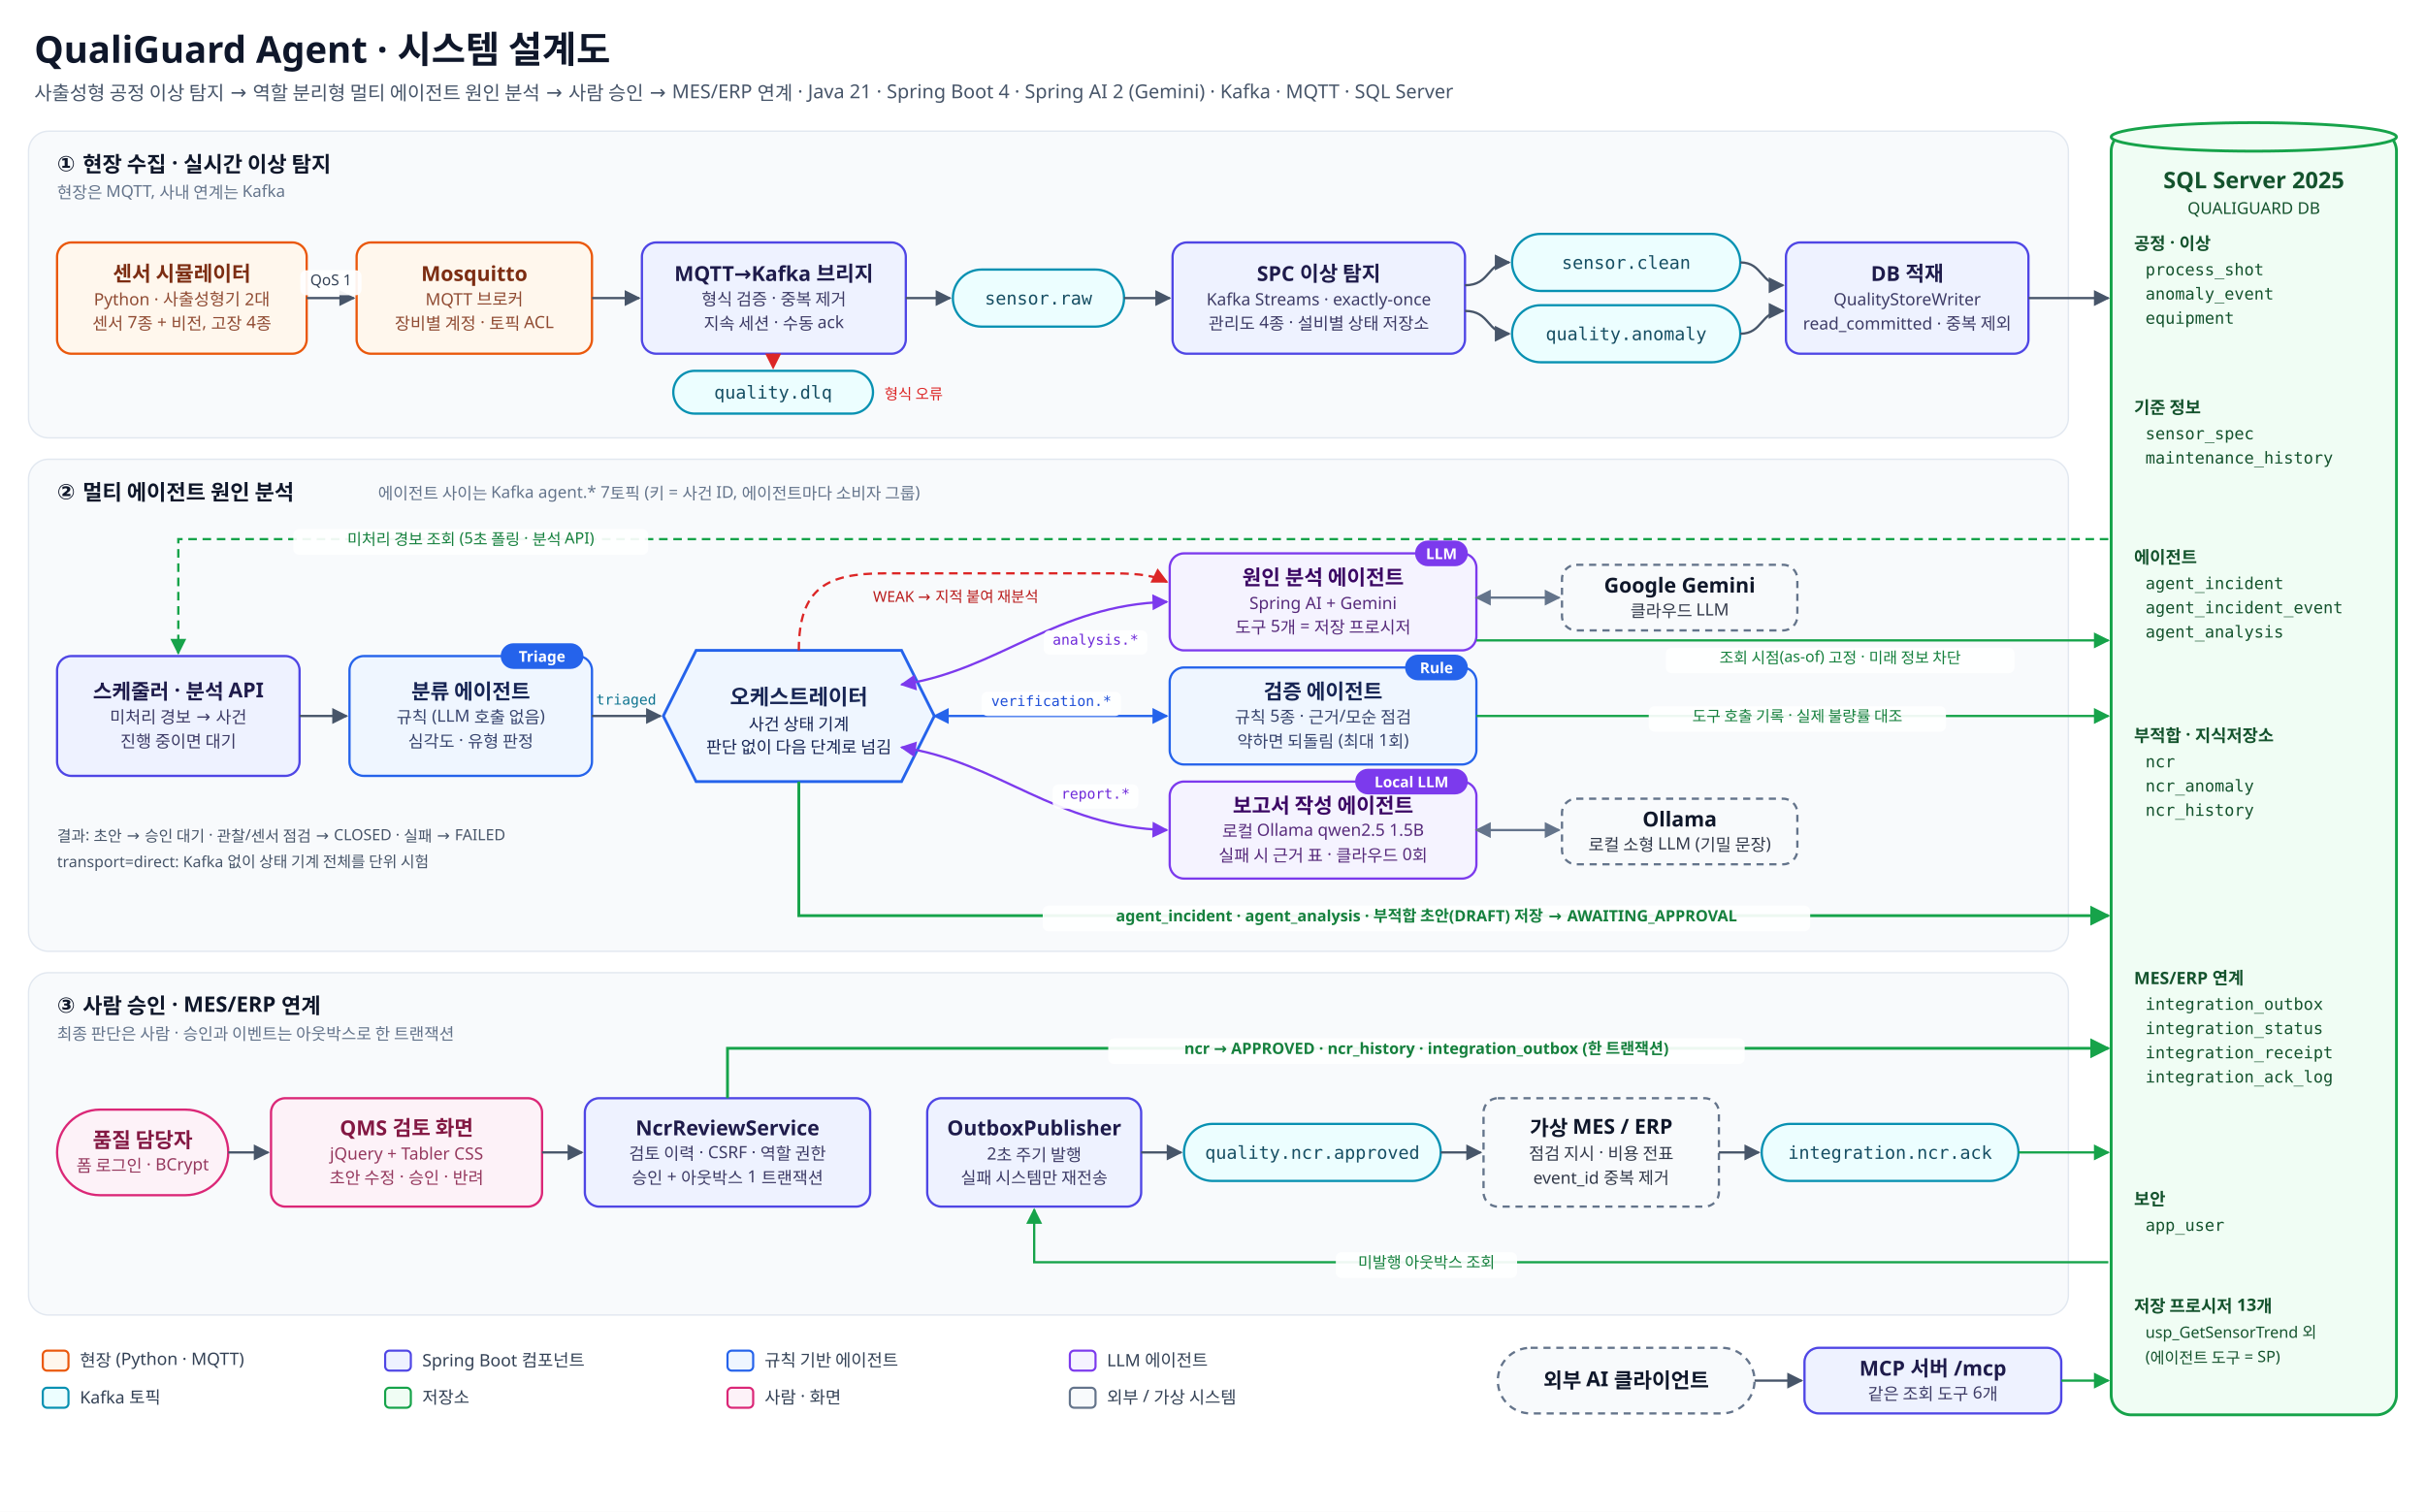
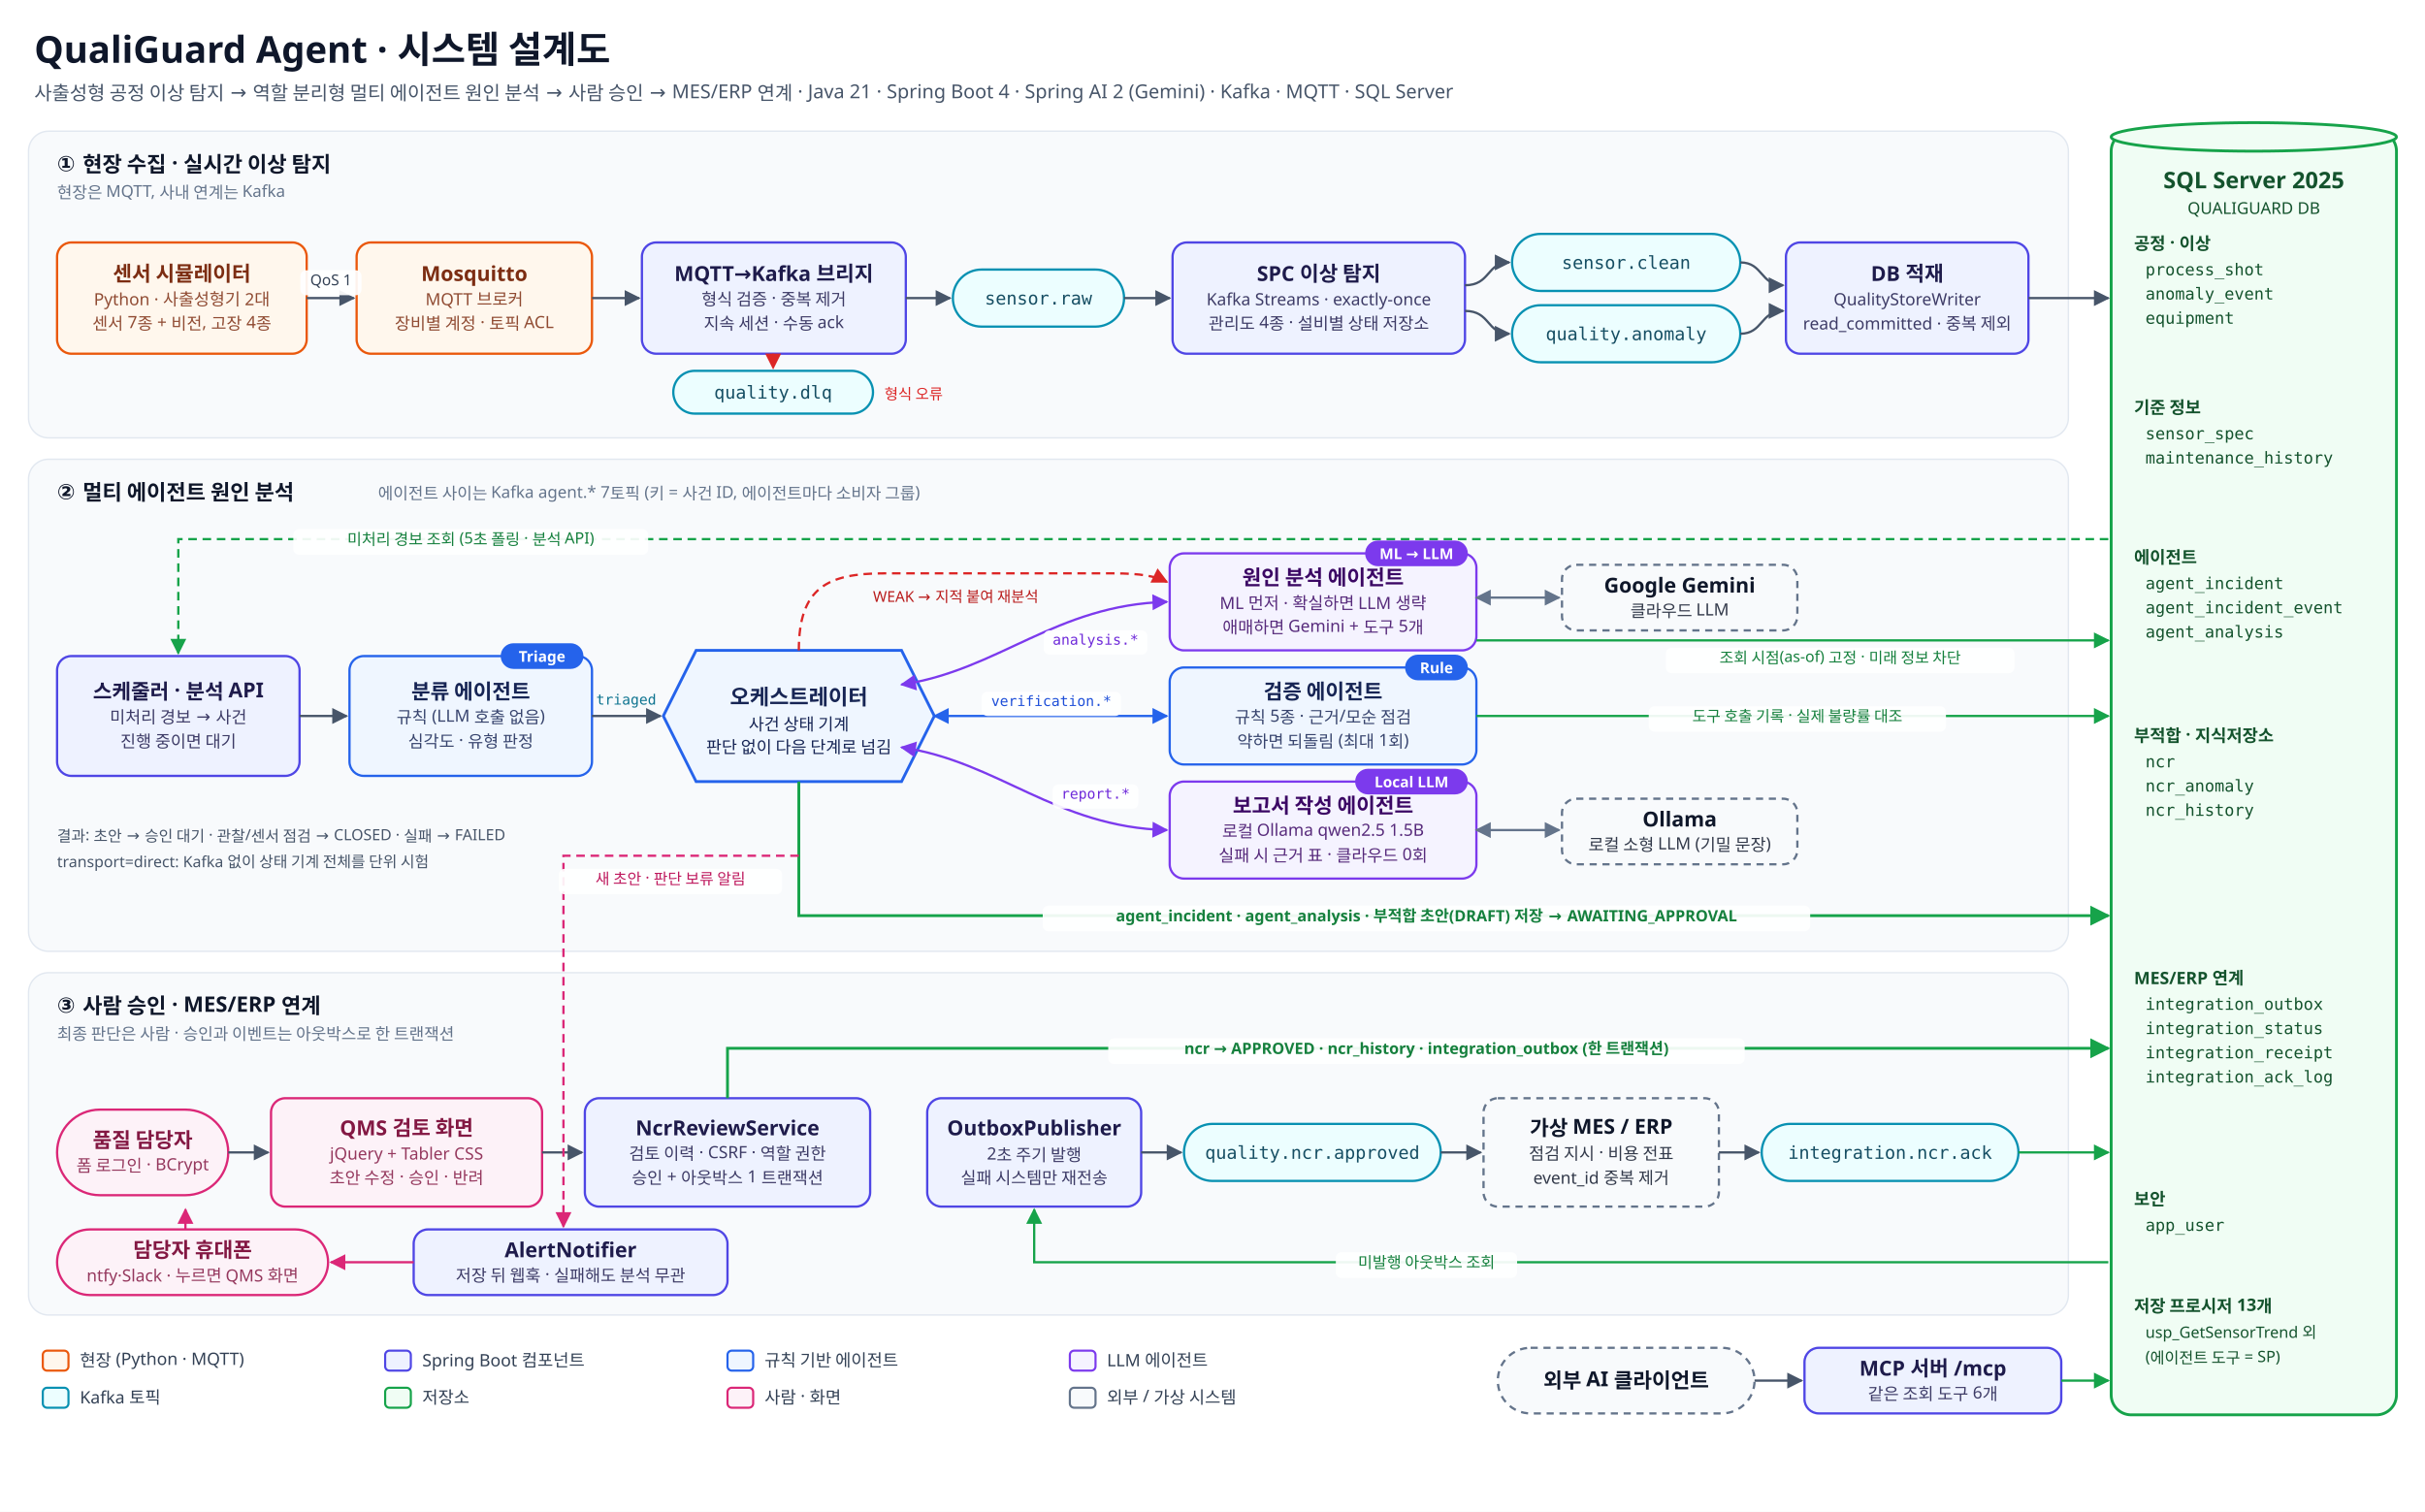
<svg xmlns="http://www.w3.org/2000/svg" width="1700" height="1060" viewBox="0 0 1700 1060" font-family="Pretendard, 'Apple SD Gothic Neo', 'Noto Sans KR', 'Malgun Gothic', 'WenQuanYi Zen Hei', sans-serif">
  <defs>
    <marker id="a" viewBox="0 0 10 10" refX="9" refY="5" markerWidth="7" markerHeight="7" orient="auto-start-reverse">
      <path d="M0 0 L10 5 L0 10 z" fill="context-stroke" />
    </marker>
    <marker id="as" viewBox="0 0 10 10" refX="9" refY="5" markerWidth="7" markerHeight="7" orient="auto-start-reverse">
      <path d="M0 0 L10 5 L0 10 z" fill="context-stroke" />
    </marker>
  </defs>
  <rect width="100%" height="100%" fill="#ffffff" />
  <text x="24" y="44" font-size="26" font-weight="800" fill="#0f172a">QualiGuard Agent · 시스템 설계도</text>
  <text x="24" y="70" font-size="13.5" fill="#475569">사출성형 공정 이상 탐지 → 역할 분리형 멀티 에이전트 원인 분석 → 사람 승인 → MES/ERP 연계  ·  Java 21 · Spring Boot 4 · Spring AI 2 (Gemini) · Kafka · MQTT · SQL Server</text>
  <rect x="20" y="92" width="1430" height="215" rx="14" fill="#f8fafc" stroke="#e2e8f0" />
  <text x="40" y="120" font-size="15" font-weight="800" fill="#0f172a">① 현장 수집 · 실시간 이상 탐지</text>
  <text x="40" y="139" font-size="11.5" fill="#64748b">현장은 MQTT, 사내 연계는 Kafka</text>
  <rect x="20" y="322" width="1430" height="345" rx="14" fill="#f8fafc" stroke="#e2e8f0" />
  <text x="40" y="350" font-size="15" font-weight="800" fill="#0f172a">② 멀티 에이전트 원인 분석</text>
  <text x="40" y="369" font-size="11.5" fill="#64748b" />
  <text x="265" y="350" font-size="11.5" fill="#64748b">에이전트 사이는 Kafka agent.* 7토픽 (키 = 사건 ID, 에이전트마다 소비자 그룹)</text>
  <rect x="20" y="682" width="1430" height="240" rx="14" fill="#f8fafc" stroke="#e2e8f0" />
  <text x="40" y="710" font-size="15" font-weight="800" fill="#0f172a">③ 사람 승인 · MES/ERP 연계</text>
  <text x="40" y="729" font-size="11.5" fill="#64748b">최종 판단은 사람 · 승인과 이벤트는 아웃박스로 한 트랜잭션</text>
  <rect x="40" y="170" width="175" height="78" rx="10" fill="#fff7ed" stroke="#ea580c" stroke-width="1.6" />
  <text x="127.5" y="197.0" text-anchor="middle" font-size="14.5" font-weight="700" fill="#7c2d12">센서 시뮬레이터</text>
  <text x="127.5" y="214.0" text-anchor="middle" font-size="11.8" fill="#7c2d12" opacity=".85">Python · 사출성형기 2대</text>
  <text x="127.5" y="231.0" text-anchor="middle" font-size="11.8" fill="#7c2d12" opacity=".85">센서 7종 + 비전, 고장 4종</text>
  <rect x="250" y="170" width="165" height="78" rx="10" fill="#fff7ed" stroke="#ea580c" stroke-width="1.6" />
  <text x="332.5" y="197.0" text-anchor="middle" font-size="14.5" font-weight="700" fill="#7c2d12">Mosquitto</text>
  <text x="332.5" y="214.0" text-anchor="middle" font-size="11.8" fill="#7c2d12" opacity=".85">MQTT 브로커</text>
  <text x="332.5" y="231.0" text-anchor="middle" font-size="11.8" fill="#7c2d12" opacity=".85">장비별 계정 · 토픽 ACL</text>
  <rect x="450" y="170" width="185" height="78" rx="10" fill="#eef2ff" stroke="#4f46e5" stroke-width="1.6" />
  <text x="542.5" y="197.0" text-anchor="middle" font-size="14.5" font-weight="700" fill="#1e1b4b">MQTT→Kafka 브리지</text>
  <text x="542.5" y="214.0" text-anchor="middle" font-size="11.8" fill="#1e1b4b" opacity=".85">형식 검증 · 중복 제거</text>
  <text x="542.5" y="231.0" text-anchor="middle" font-size="11.8" fill="#1e1b4b" opacity=".85">지속 세션 · 수동 ack</text>
  <rect x="668" y="189" width="120" height="40" rx="20.0" fill="#ecfeff" stroke="#0891b2" stroke-width="1.6" />
  <text x="728.0" y="213.5" text-anchor="middle" font-size="12.5" font-family="'JetBrains Mono', Menlo, Consolas, 'WenQuanYi Zen Hei', monospace" fill="#164e63">sensor.raw</text>
  <rect x="822" y="170" width="205" height="78" rx="10" fill="#eef2ff" stroke="#4f46e5" stroke-width="1.6" />
  <text x="924.5" y="197.0" text-anchor="middle" font-size="14.5" font-weight="700" fill="#1e1b4b">SPC 이상 탐지</text>
  <text x="924.5" y="214.0" text-anchor="middle" font-size="11.8" fill="#1e1b4b" opacity=".85">Kafka Streams · exactly-once</text>
  <text x="924.5" y="231.0" text-anchor="middle" font-size="11.8" fill="#1e1b4b" opacity=".85">관리도 4종 · 설비별 상태 저장소</text>
  <rect x="1060" y="164" width="160" height="40" rx="20.0" fill="#ecfeff" stroke="#0891b2" stroke-width="1.6" />
  <text x="1140.0" y="188.5" text-anchor="middle" font-size="12.5" font-family="'JetBrains Mono', Menlo, Consolas, 'WenQuanYi Zen Hei', monospace" fill="#164e63">sensor.clean</text>
  <rect x="1060" y="214" width="160" height="40" rx="20.0" fill="#ecfeff" stroke="#0891b2" stroke-width="1.6" />
  <text x="1140.0" y="238.5" text-anchor="middle" font-size="12.5" font-family="'JetBrains Mono', Menlo, Consolas, 'WenQuanYi Zen Hei', monospace" fill="#164e63">quality.anomaly</text>
  <rect x="1252" y="170" width="170" height="78" rx="10" fill="#eef2ff" stroke="#4f46e5" stroke-width="1.6" />
  <text x="1337.0" y="197.0" text-anchor="middle" font-size="14.5" font-weight="700" fill="#1e1b4b">DB 적재</text>
  <text x="1337.0" y="214.0" text-anchor="middle" font-size="11.8" fill="#1e1b4b" opacity=".85">QualityStoreWriter</text>
  <text x="1337.0" y="231.0" text-anchor="middle" font-size="11.8" fill="#1e1b4b" opacity=".85">read_committed · 중복 제외</text>
  <rect x="472" y="260" width="140" height="30" rx="15.0" fill="#ecfeff" stroke="#0891b2" stroke-width="1.6" />
  <text x="542.0" y="279.5" text-anchor="middle" font-size="12.5" font-family="'JetBrains Mono', Menlo, Consolas, 'WenQuanYi Zen Hei', monospace" fill="#164e63">quality.dlq</text>
  <path d="M215 209 H248" fill="none" stroke="#475569" stroke-width="1.6" marker-end="url(#a)" />
  <rect x="210.565" y="189.5" width="42.87" height="17.5" rx="4" fill="#ffffff" opacity=".92" />
  <text x="232" y="200" text-anchor="middle" font-size="10.5" fill="#334155" font-weight="400">QoS 1</text>
  <path d="M415 209 H448" fill="none" stroke="#475569" stroke-width="1.6" marker-end="url(#a)" />
  <path d="M635 209 H666" fill="none" stroke="#475569" stroke-width="1.6" marker-end="url(#a)" />
  <path d="M542 248 V258" fill="none" stroke="#dc2626" stroke-width="1.6" stroke-dasharray="6 4" marker-end="url(#a)" />
  <text x="620" y="280" text-anchor="start" font-size="10.5" fill="#dc2626" font-weight="400">형식 오류</text>
  <path d="M788 209 H820" fill="none" stroke="#475569" stroke-width="1.6" marker-end="url(#a)" />
  <path d="M1027 200 C1045 200 1042 184 1058 184" fill="none" stroke="#475569" stroke-width="1.6" marker-end="url(#a)" />
  <path d="M1027 218 C1045 218 1042 234 1058 234" fill="none" stroke="#475569" stroke-width="1.6" marker-end="url(#a)" />
  <path d="M1220 184 C1236 184 1234 200 1250 200" fill="none" stroke="#475569" stroke-width="1.6" marker-end="url(#a)" />
  <path d="M1220 234 C1236 234 1234 218 1250 218" fill="none" stroke="#475569" stroke-width="1.6" marker-end="url(#a)" />
  <path d="M1422 209 H1478" fill="none" stroke="#475569" stroke-width="1.6" marker-end="url(#a)" />
  <path d="M1478 378 H125 V458" fill="none" stroke="#16a34a" stroke-width="1.6" stroke-dasharray="6 4" marker-end="url(#a)" />
  <rect x="205.626" y="371" width="248.748" height="18" rx="4" fill="#ffffff" opacity=".92" />
  <text x="330" y="382" text-anchor="middle" font-size="11" fill="#15803d" font-weight="400">미처리 경보 조회 (5초 폴링 · 분석 API)</text>
  <rect x="40" y="460" width="170" height="84" rx="10" fill="#eef2ff" stroke="#4f46e5" stroke-width="1.6" />
  <text x="125.0" y="490.0" text-anchor="middle" font-size="14.5" font-weight="700" fill="#1e1b4b">스케줄러 · 분석 API</text>
  <text x="125.0" y="507.0" text-anchor="middle" font-size="11.8" fill="#1e1b4b" opacity=".85">미처리 경보 → 사건</text>
  <text x="125.0" y="524.0" text-anchor="middle" font-size="11.8" fill="#1e1b4b" opacity=".85">진행 중이면 대기</text>
  <rect x="245" y="460" width="170" height="84" rx="10" fill="#eff6ff" stroke="#2563eb" stroke-width="1.6" />
  <text x="330.0" y="490.0" text-anchor="middle" font-size="14.5" font-weight="700" fill="#172554">분류 에이전트</text>
  <text x="330.0" y="507.0" text-anchor="middle" font-size="11.8" fill="#172554" opacity=".85">규칙 (LLM 호출 없음)</text>
  <text x="330.0" y="524.0" text-anchor="middle" font-size="11.8" fill="#172554" opacity=".85">심각도 · 유형 판정</text>
  <rect x="351" y="451" width="58" height="18" rx="9" fill="#2563eb" />
  <text x="380.0" y="464" text-anchor="middle" font-size="10.5" font-weight="700" fill="#fff">Triage</text>
  <polygon points="465,502 488,456 632,456 655,502 632,548 488,548" fill="#eff6ff" stroke="#2563eb" stroke-width="2" />
  <text x="560" y="494" text-anchor="middle" font-size="15" font-weight="800" fill="#172554">오케스트레이터</text>
  <text x="560" y="512" text-anchor="middle" font-size="11.8" fill="#172554">사건 상태 기계</text>
  <text x="560" y="528" text-anchor="middle" font-size="11.8" fill="#172554">판단 없이 다음 단계로 넘김</text>
  <path d="M210 502 H243" fill="none" stroke="#475569" stroke-width="1.6" marker-end="url(#a)" />
  <path d="M415 502 H463" fill="none" stroke="#475569" stroke-width="1.6" marker-end="url(#a)" />
  <text x="439" y="494" text-anchor="middle" font-size="10" font-family="'JetBrains Mono', Menlo, Consolas, 'WenQuanYi Zen Hei', monospace" fill="#0e7490" font-weight="400">triaged</text>
  <rect x="820" y="388" width="215" height="68" rx="10" fill="#f5f3ff" stroke="#7c3aed" stroke-width="1.6" />
  <text x="927.5" y="410.0" text-anchor="middle" font-size="14.5" font-weight="700" fill="#3b0764">원인 분석 에이전트</text>
-   <text x="927.5" y="427.0" text-anchor="middle" font-size="11.8" fill="#3b0764" opacity=".85">Spring AI + Gemini</text>
-   <text x="927.5" y="444.0" text-anchor="middle" font-size="11.8" fill="#3b0764" opacity=".85">도구 5개 = 저장 프로시저</text>
-   <rect x="992" y="379" width="37" height="18" rx="9" fill="#7c3aed" />
-   <text x="1010.5" y="392" text-anchor="middle" font-size="10.5" font-weight="700" fill="#fff">LLM</text>
+   <text x="927.5" y="427.0" text-anchor="middle" font-size="11.8" fill="#3b0764" opacity=".85">ML 먼저 · 확실하면 LLM 생략</text>
+   <text x="927.5" y="444.0" text-anchor="middle" font-size="11.8" fill="#3b0764" opacity=".85">애매하면 Gemini + 도구 5개</text>
+   <rect x="957" y="379" width="72" height="18" rx="9" fill="#7c3aed" />
+   <text x="993.0" y="392" text-anchor="middle" font-size="10.5" font-weight="700" fill="#fff">ML → LLM</text>
  <rect x="820" y="468" width="215" height="68" rx="10" fill="#eff6ff" stroke="#2563eb" stroke-width="1.6" />
  <text x="927.5" y="490.0" text-anchor="middle" font-size="14.5" font-weight="700" fill="#172554">검증 에이전트</text>
  <text x="927.5" y="507.0" text-anchor="middle" font-size="11.8" fill="#172554" opacity=".85">규칙 5종 · 근거/모순 점검</text>
  <text x="927.5" y="524.0" text-anchor="middle" font-size="11.8" fill="#172554" opacity=".85">약하면 되돌림 (최대 1회)</text>
  <rect x="985" y="459" width="44" height="18" rx="9" fill="#2563eb" />
  <text x="1007.0" y="472" text-anchor="middle" font-size="10.5" font-weight="700" fill="#fff">Rule</text>
  <rect x="820" y="548" width="215" height="68" rx="10" fill="#f5f3ff" stroke="#7c3aed" stroke-width="1.6" />
  <text x="927.5" y="570.0" text-anchor="middle" font-size="14.5" font-weight="700" fill="#3b0764">보고서 작성 에이전트</text>
  <text x="927.5" y="587.0" text-anchor="middle" font-size="11.8" fill="#3b0764" opacity=".85">로컬 Ollama qwen2.5 1.5B</text>
  <text x="927.5" y="604.0" text-anchor="middle" font-size="11.8" fill="#3b0764" opacity=".85">실패 시 근거 표 · 클라우드 0회</text>
  <rect x="950" y="539" width="79" height="18" rx="9" fill="#7c3aed" />
  <text x="989.5" y="552" text-anchor="middle" font-size="10.5" font-weight="700" fill="#fff">Local LLM</text>
  <path d="M632 480 C700 470 740 424 818 422" fill="none" stroke="#7c3aed" stroke-width="1.6" marker-end="url(#a)" marker-start="url(#as)" />
  <path d="M655 502 H818" fill="none" stroke="#2563eb" stroke-width="1.6" marker-end="url(#a)" marker-start="url(#as)" />
  <path d="M632 524 C700 534 740 580 818 582" fill="none" stroke="#7c3aed" stroke-width="1.6" marker-end="url(#a)" marker-start="url(#as)" />
  <rect x="731.696" y="442" width="72.609" height="17" rx="4" fill="#ffffff" opacity=".92" />
  <text x="768" y="452" text-anchor="middle" font-size="10" font-family="'JetBrains Mono', Menlo, Consolas, 'WenQuanYi Zen Hei', monospace" fill="#6d28d9" font-weight="400">analysis.*</text>
  <rect x="688.174" y="485" width="97.652" height="17" rx="4" fill="#ffffff" opacity=".92" />
  <text x="737" y="495" text-anchor="middle" font-size="10" font-family="'JetBrains Mono', Menlo, Consolas, 'WenQuanYi Zen Hei', monospace" fill="#1d4ed8" font-weight="400">verification.*</text>
  <rect x="737.957" y="550" width="60.087" height="17" rx="4" fill="#ffffff" opacity=".92" />
  <text x="768" y="560" text-anchor="middle" font-size="10" font-family="'JetBrains Mono', Menlo, Consolas, 'WenQuanYi Zen Hei', monospace" fill="#6d28d9" font-weight="400">report.*</text>
  <path d="M560 456 C560 412 580 402 620 402 H780 C800 402 810 404 818 408" fill="none" stroke="#dc2626" stroke-width="1.6" stroke-dasharray="6 4" marker-end="url(#a)" />
  <text x="612" y="422" text-anchor="start" font-size="10.5" fill="#b91c1c" font-weight="400">WEAK → 지적 붙여 재분석</text>
  <rect x="1095" y="396" width="165" height="46" rx="10" fill="#f8fafc" stroke="#64748b" stroke-width="1.6" stroke-dasharray="5 4" />
  <text x="1177.5" y="415.5" text-anchor="middle" font-size="14.5" font-weight="700" fill="#0f172a">Google Gemini</text>
  <text x="1177.5" y="432.5" text-anchor="middle" font-size="11.8" fill="#0f172a" opacity=".85">클라우드 LLM</text>
  <rect x="1095" y="560" width="165" height="46" rx="10" fill="#f8fafc" stroke="#64748b" stroke-width="1.6" stroke-dasharray="5 4" />
  <text x="1177.5" y="579.5" text-anchor="middle" font-size="14.5" font-weight="700" fill="#0f172a">Ollama</text>
  <text x="1177.5" y="596.5" text-anchor="middle" font-size="11.8" fill="#0f172a" opacity=".85">로컬 소형 LLM (기밀 문장)</text>
  <path d="M1035 419 H1093" fill="none" stroke="#64748b" stroke-width="1.6" marker-end="url(#a)" marker-start="url(#as)" />
  <path d="M1035 582 H1093" fill="none" stroke="#64748b" stroke-width="1.6" marker-end="url(#a)" marker-start="url(#as)" />
  <path d="M1035 449 H1478" fill="none" stroke="#16a34a" stroke-width="1.6" marker-end="url(#a)" />
  <rect x="1167.797" y="454.2" width="244.407" height="17.8" rx="4" fill="#ffffff" opacity=".92" />
  <text x="1290" y="465" text-anchor="middle" font-size="10.8" fill="#15803d" font-weight="400">조회 시점(as-of) 고정 · 미래 정보 차단</text>
  <path d="M1035 502 H1478" fill="none" stroke="#16a34a" stroke-width="1.6" marker-end="url(#a)" />
  <rect x="1155.828" y="495.2" width="208.344" height="17.8" rx="4" fill="#ffffff" opacity=".92" />
  <text x="1260" y="506" text-anchor="middle" font-size="10.8" fill="#15803d" font-weight="400">도구 호출 기록 · 실제 불량률 대조</text>
  <path d="M560 548 V642 H1478" fill="none" stroke="#16a34a" stroke-width="2" marker-end="url(#a)" />
  <rect x="731.0" y="635" width="538.0" height="18" rx="4" fill="#ffffff" opacity=".92" />
  <text x="1000" y="646" text-anchor="middle" font-size="11" fill="#15803d" font-weight="700">agent_incident · agent_analysis · 부적합 초안(DRAFT) 저장 → AWAITING_APPROVAL</text>
  <text x="40" y="590" text-anchor="start" font-size="10.8" fill="#475569" font-weight="400">결과: 초안 → 승인 대기 · 관찰/센서 점검 → CLOSED · 실패 → FAILED</text>
  <text x="40" y="608" text-anchor="start" font-size="10.8" fill="#475569" font-weight="400">transport=direct: Kafka 없이 상태 기계 전체를 단위 시험</text>
  <rect x="40" y="778" width="120" height="60" rx="30" fill="#fdf2f8" stroke="#db2777" stroke-width="1.6" />
  <text x="100.0" y="804.5" text-anchor="middle" font-size="14.5" font-weight="700" fill="#831843">품질 담당자</text>
  <text x="100.0" y="821.5" text-anchor="middle" font-size="11.8" fill="#831843" opacity=".85">폼 로그인 · BCrypt</text>
  <rect x="190" y="770" width="190" height="76" rx="10" fill="#fdf2f8" stroke="#db2777" stroke-width="1.6" />
  <text x="285.0" y="796.0" text-anchor="middle" font-size="14.5" font-weight="700" fill="#831843">QMS 검토 화면</text>
  <text x="285.0" y="813.0" text-anchor="middle" font-size="11.8" fill="#831843" opacity=".85">jQuery + Tabler CSS</text>
  <text x="285.0" y="830.0" text-anchor="middle" font-size="11.8" fill="#831843" opacity=".85">초안 수정 · 승인 · 반려</text>
  <rect x="410" y="770" width="200" height="76" rx="10" fill="#eef2ff" stroke="#4f46e5" stroke-width="1.6" />
  <text x="510.0" y="796.0" text-anchor="middle" font-size="14.5" font-weight="700" fill="#1e1b4b">NcrReviewService</text>
  <text x="510.0" y="813.0" text-anchor="middle" font-size="11.8" fill="#1e1b4b" opacity=".85">검토 이력 · CSRF · 역할 권한</text>
  <text x="510.0" y="830.0" text-anchor="middle" font-size="11.8" fill="#1e1b4b" opacity=".85">승인 + 아웃박스 1 트랜잭션</text>
  <rect x="650" y="770" width="150" height="76" rx="10" fill="#eef2ff" stroke="#4f46e5" stroke-width="1.6" />
  <text x="725.0" y="796.0" text-anchor="middle" font-size="14.5" font-weight="700" fill="#1e1b4b">OutboxPublisher</text>
  <text x="725.0" y="813.0" text-anchor="middle" font-size="11.8" fill="#1e1b4b" opacity=".85">2초 주기 발행</text>
  <text x="725.0" y="830.0" text-anchor="middle" font-size="11.8" fill="#1e1b4b" opacity=".85">실패 시스템만 재전송</text>
  <rect x="830" y="788" width="180" height="40" rx="20.0" fill="#ecfeff" stroke="#0891b2" stroke-width="1.6" />
  <text x="920.0" y="812.5" text-anchor="middle" font-size="12.5" font-family="'JetBrains Mono', Menlo, Consolas, 'WenQuanYi Zen Hei', monospace" fill="#164e63">quality.ncr.approved</text>
  <rect x="1040" y="770" width="165" height="76" rx="10" fill="#f8fafc" stroke="#64748b" stroke-width="1.6" stroke-dasharray="5 4" />
  <text x="1122.5" y="796.0" text-anchor="middle" font-size="14.5" font-weight="700" fill="#0f172a">가상 MES / ERP</text>
  <text x="1122.5" y="813.0" text-anchor="middle" font-size="11.8" fill="#0f172a" opacity=".85">점검 지시 · 비용 전표</text>
  <text x="1122.5" y="830.0" text-anchor="middle" font-size="11.8" fill="#0f172a" opacity=".85">event_id 중복 제거</text>
  <rect x="1235" y="788" width="180" height="40" rx="20.0" fill="#ecfeff" stroke="#0891b2" stroke-width="1.6" />
  <text x="1325.0" y="812.5" text-anchor="middle" font-size="12.5" font-family="'JetBrains Mono', Menlo, Consolas, 'WenQuanYi Zen Hei', monospace" fill="#164e63">integration.ncr.ack</text>
  <path d="M160 808 H188" fill="none" stroke="#475569" stroke-width="1.6" marker-end="url(#a)" />
  <path d="M380 808 H408" fill="none" stroke="#475569" stroke-width="1.6" marker-end="url(#a)" />
  <path d="M510 770 V735 H1478" fill="none" stroke="#16a34a" stroke-width="2" marker-end="url(#a)" />
  <rect x="776.913" y="728" width="446.174" height="18" rx="4" fill="#ffffff" opacity=".92" />
  <text x="1000" y="739" text-anchor="middle" font-size="11" fill="#15803d" font-weight="700">ncr → APPROVED · ncr_history · integration_outbox (한 트랜잭션)</text>
  <path d="M1478 885 H725 V848" fill="none" stroke="#16a34a" stroke-width="1.6" marker-end="url(#a)" />
  <rect x="936.461" y="878" width="127.078" height="18" rx="4" fill="#ffffff" opacity=".92" />
  <text x="1000" y="889" text-anchor="middle" font-size="11" fill="#15803d" font-weight="400">미발행 아웃박스 조회</text>
  <path d="M800 808 H828" fill="none" stroke="#475569" stroke-width="1.6" marker-end="url(#a)" />
  <path d="M1010 808 H1038" fill="none" stroke="#475569" stroke-width="1.6" marker-end="url(#a)" />
  <path d="M1205 808 H1233" fill="none" stroke="#475569" stroke-width="1.6" marker-end="url(#a)" />
  <path d="M1415 808 H1478" fill="none" stroke="#16a34a" stroke-width="1.6" marker-end="url(#a)" />
+   <rect x="290" y="862" width="220" height="46" rx="10" fill="#eef2ff" stroke="#4f46e5" stroke-width="1.6" />
+   <text x="400.0" y="881.5" text-anchor="middle" font-size="14.5" font-weight="700" fill="#1e1b4b">AlertNotifier</text>
+   <text x="400.0" y="898.5" text-anchor="middle" font-size="11.8" fill="#1e1b4b" opacity=".85">저장 뒤 웹훅 · 실패해도 분석 무관</text>
+   <rect x="40" y="862" width="190" height="46" rx="23" fill="#fdf2f8" stroke="#db2777" stroke-width="1.6" />
+   <text x="135.0" y="881.5" text-anchor="middle" font-size="14.5" font-weight="700" fill="#831843">담당자 휴대폰</text>
+   <text x="135.0" y="898.5" text-anchor="middle" font-size="11.8" fill="#831843" opacity=".85">ntfy·Slack · 누르면 QMS 화면</text>
+   <path d="M560 600 H395 V860" fill="none" stroke="#db2777" stroke-width="1.6" stroke-dasharray="6 4" marker-end="url(#a)" />
+   <rect x="391.748" y="609.2" width="156.504" height="17.8" rx="4" fill="#ffffff" opacity=".92" />
+   <text x="470" y="620" text-anchor="middle" font-size="10.8" fill="#be185d" font-weight="400">새 초안 · 판단 보류 알림</text>
+   <path d="M290 885 H232" fill="none" stroke="#db2777" stroke-width="1.6" marker-end="url(#a)" />
+   <path d="M130 862 V848" fill="none" stroke="#db2777" stroke-width="1.6" stroke-dasharray="6 4" marker-end="url(#a)" />
  <rect x="1480" y="92" width="200" height="900" rx="14" fill="#f0fdf4" stroke="#16a34a" stroke-width="2" />
  <ellipse cx="1580" cy="96" rx="100" ry="10" fill="#f0fdf4" stroke="#16a34a" stroke-width="2" />
  <text x="1580" y="132" text-anchor="middle" font-size="16" font-weight="800" fill="#14532d">SQL Server 2025</text>
  <text x="1580" y="150" text-anchor="middle" font-size="11.5" fill="#14532d">QUALIGUARD DB</text>
  <text x="1496" y="175" font-size="12" font-weight="800" fill="#14532d">공정 · 이상</text>
  <text x="1504" y="193" font-size="11.5" font-family="'JetBrains Mono', Menlo, Consolas, 'WenQuanYi Zen Hei', monospace" fill="#14532d">process_shot</text>
  <text x="1504" y="210" font-size="11.5" font-family="'JetBrains Mono', Menlo, Consolas, 'WenQuanYi Zen Hei', monospace" fill="#14532d">anomaly_event</text>
  <text x="1504" y="227" font-size="11.5" font-family="'JetBrains Mono', Menlo, Consolas, 'WenQuanYi Zen Hei', monospace" fill="#14532d">equipment</text>
  <text x="1496" y="290" font-size="12" font-weight="800" fill="#14532d">기준 정보</text>
  <text x="1504" y="308" font-size="11.5" font-family="'JetBrains Mono', Menlo, Consolas, 'WenQuanYi Zen Hei', monospace" fill="#14532d">sensor_spec</text>
  <text x="1504" y="325" font-size="11.5" font-family="'JetBrains Mono', Menlo, Consolas, 'WenQuanYi Zen Hei', monospace" fill="#14532d">maintenance_history</text>
  <text x="1496" y="395" font-size="12" font-weight="800" fill="#14532d">에이전트</text>
  <text x="1504" y="413" font-size="11.5" font-family="'JetBrains Mono', Menlo, Consolas, 'WenQuanYi Zen Hei', monospace" fill="#14532d">agent_incident</text>
  <text x="1504" y="430" font-size="11.5" font-family="'JetBrains Mono', Menlo, Consolas, 'WenQuanYi Zen Hei', monospace" fill="#14532d">agent_incident_event</text>
  <text x="1504" y="447" font-size="11.5" font-family="'JetBrains Mono', Menlo, Consolas, 'WenQuanYi Zen Hei', monospace" fill="#14532d">agent_analysis</text>
  <text x="1496" y="520" font-size="12" font-weight="800" fill="#14532d">부적합 · 지식저장소</text>
  <text x="1504" y="538" font-size="11.5" font-family="'JetBrains Mono', Menlo, Consolas, 'WenQuanYi Zen Hei', monospace" fill="#14532d">ncr</text>
  <text x="1504" y="555" font-size="11.5" font-family="'JetBrains Mono', Menlo, Consolas, 'WenQuanYi Zen Hei', monospace" fill="#14532d">ncr_anomaly</text>
  <text x="1504" y="572" font-size="11.5" font-family="'JetBrains Mono', Menlo, Consolas, 'WenQuanYi Zen Hei', monospace" fill="#14532d">ncr_history</text>
  <text x="1496" y="690" font-size="12" font-weight="800" fill="#14532d">MES/ERP 연계</text>
  <text x="1504" y="708" font-size="11.5" font-family="'JetBrains Mono', Menlo, Consolas, 'WenQuanYi Zen Hei', monospace" fill="#14532d">integration_outbox</text>
  <text x="1504" y="725" font-size="11.5" font-family="'JetBrains Mono', Menlo, Consolas, 'WenQuanYi Zen Hei', monospace" fill="#14532d">integration_status</text>
  <text x="1504" y="742" font-size="11.5" font-family="'JetBrains Mono', Menlo, Consolas, 'WenQuanYi Zen Hei', monospace" fill="#14532d">integration_receipt</text>
  <text x="1504" y="759" font-size="11.5" font-family="'JetBrains Mono', Menlo, Consolas, 'WenQuanYi Zen Hei', monospace" fill="#14532d">integration_ack_log</text>
  <text x="1496" y="845" font-size="12" font-weight="800" fill="#14532d">보안</text>
  <text x="1504" y="863" font-size="11.5" font-family="'JetBrains Mono', Menlo, Consolas, 'WenQuanYi Zen Hei', monospace" fill="#14532d">app_user</text>
  <text x="1496" y="920" font-size="12" font-weight="800" fill="#14532d">저장 프로시저 13개</text>
  <text x="1504" y="938" font-size="11" fill="#14532d">usp_GetSensorTrend 외</text>
  <text x="1504" y="955" font-size="11" fill="#14532d">(에이전트 도구 = SP)</text>
  <rect x="1050" y="945" width="180" height="46" rx="23" fill="#f8fafc" stroke="#64748b" stroke-width="1.6" stroke-dasharray="5 4" />
  <text x="1140.0" y="973.0" text-anchor="middle" font-size="14.5" font-weight="700" fill="#0f172a">외부 AI 클라이언트</text>
  <rect x="1265" y="945" width="180" height="46" rx="10" fill="#eef2ff" stroke="#4f46e5" stroke-width="1.6" />
  <text x="1355.0" y="964.5" text-anchor="middle" font-size="14.5" font-weight="700" fill="#1e1b4b">MCP 서버  /mcp</text>
  <text x="1355.0" y="981.5" text-anchor="middle" font-size="11.8" fill="#1e1b4b" opacity=".85">같은 조회 도구 6개</text>
  <path d="M1230 968 H1263" fill="none" stroke="#475569" stroke-width="1.6" marker-end="url(#a)" />
  <path d="M1445 968 H1478" fill="none" stroke="#16a34a" stroke-width="1.6" marker-end="url(#a)" />
  <rect x="30" y="947" width="18" height="14" rx="3" fill="#fff7ed" stroke="#ea580c" stroke-width="1.5" />
  <text x="56" y="958" font-size="12" fill="#334155">현장 (Python · MQTT)</text>
  <rect x="270" y="947" width="18" height="14" rx="3" fill="#eef2ff" stroke="#4f46e5" stroke-width="1.5" />
  <text x="296" y="958" font-size="12" fill="#334155">Spring Boot 컴포넌트</text>
  <rect x="510" y="947" width="18" height="14" rx="3" fill="#eff6ff" stroke="#2563eb" stroke-width="1.5" />
  <text x="536" y="958" font-size="12" fill="#334155">규칙 기반 에이전트</text>
  <rect x="750" y="947" width="18" height="14" rx="3" fill="#f5f3ff" stroke="#7c3aed" stroke-width="1.5" />
  <text x="776" y="958" font-size="12" fill="#334155">LLM 에이전트</text>
  <rect x="30" y="973" width="18" height="14" rx="3" fill="#ecfeff" stroke="#0891b2" stroke-width="1.5" />
  <text x="56" y="984" font-size="12" fill="#334155">Kafka 토픽</text>
  <rect x="270" y="973" width="18" height="14" rx="3" fill="#f0fdf4" stroke="#16a34a" stroke-width="1.5" />
  <text x="296" y="984" font-size="12" fill="#334155">저장소</text>
  <rect x="510" y="973" width="18" height="14" rx="3" fill="#fdf2f8" stroke="#db2777" stroke-width="1.5" />
  <text x="536" y="984" font-size="12" fill="#334155">사람 · 화면</text>
  <rect x="750" y="973" width="18" height="14" rx="3" fill="#f8fafc" stroke="#64748b" stroke-width="1.5" />
  <text x="776" y="984" font-size="12" fill="#334155">외부 / 가상 시스템</text>
</svg>
